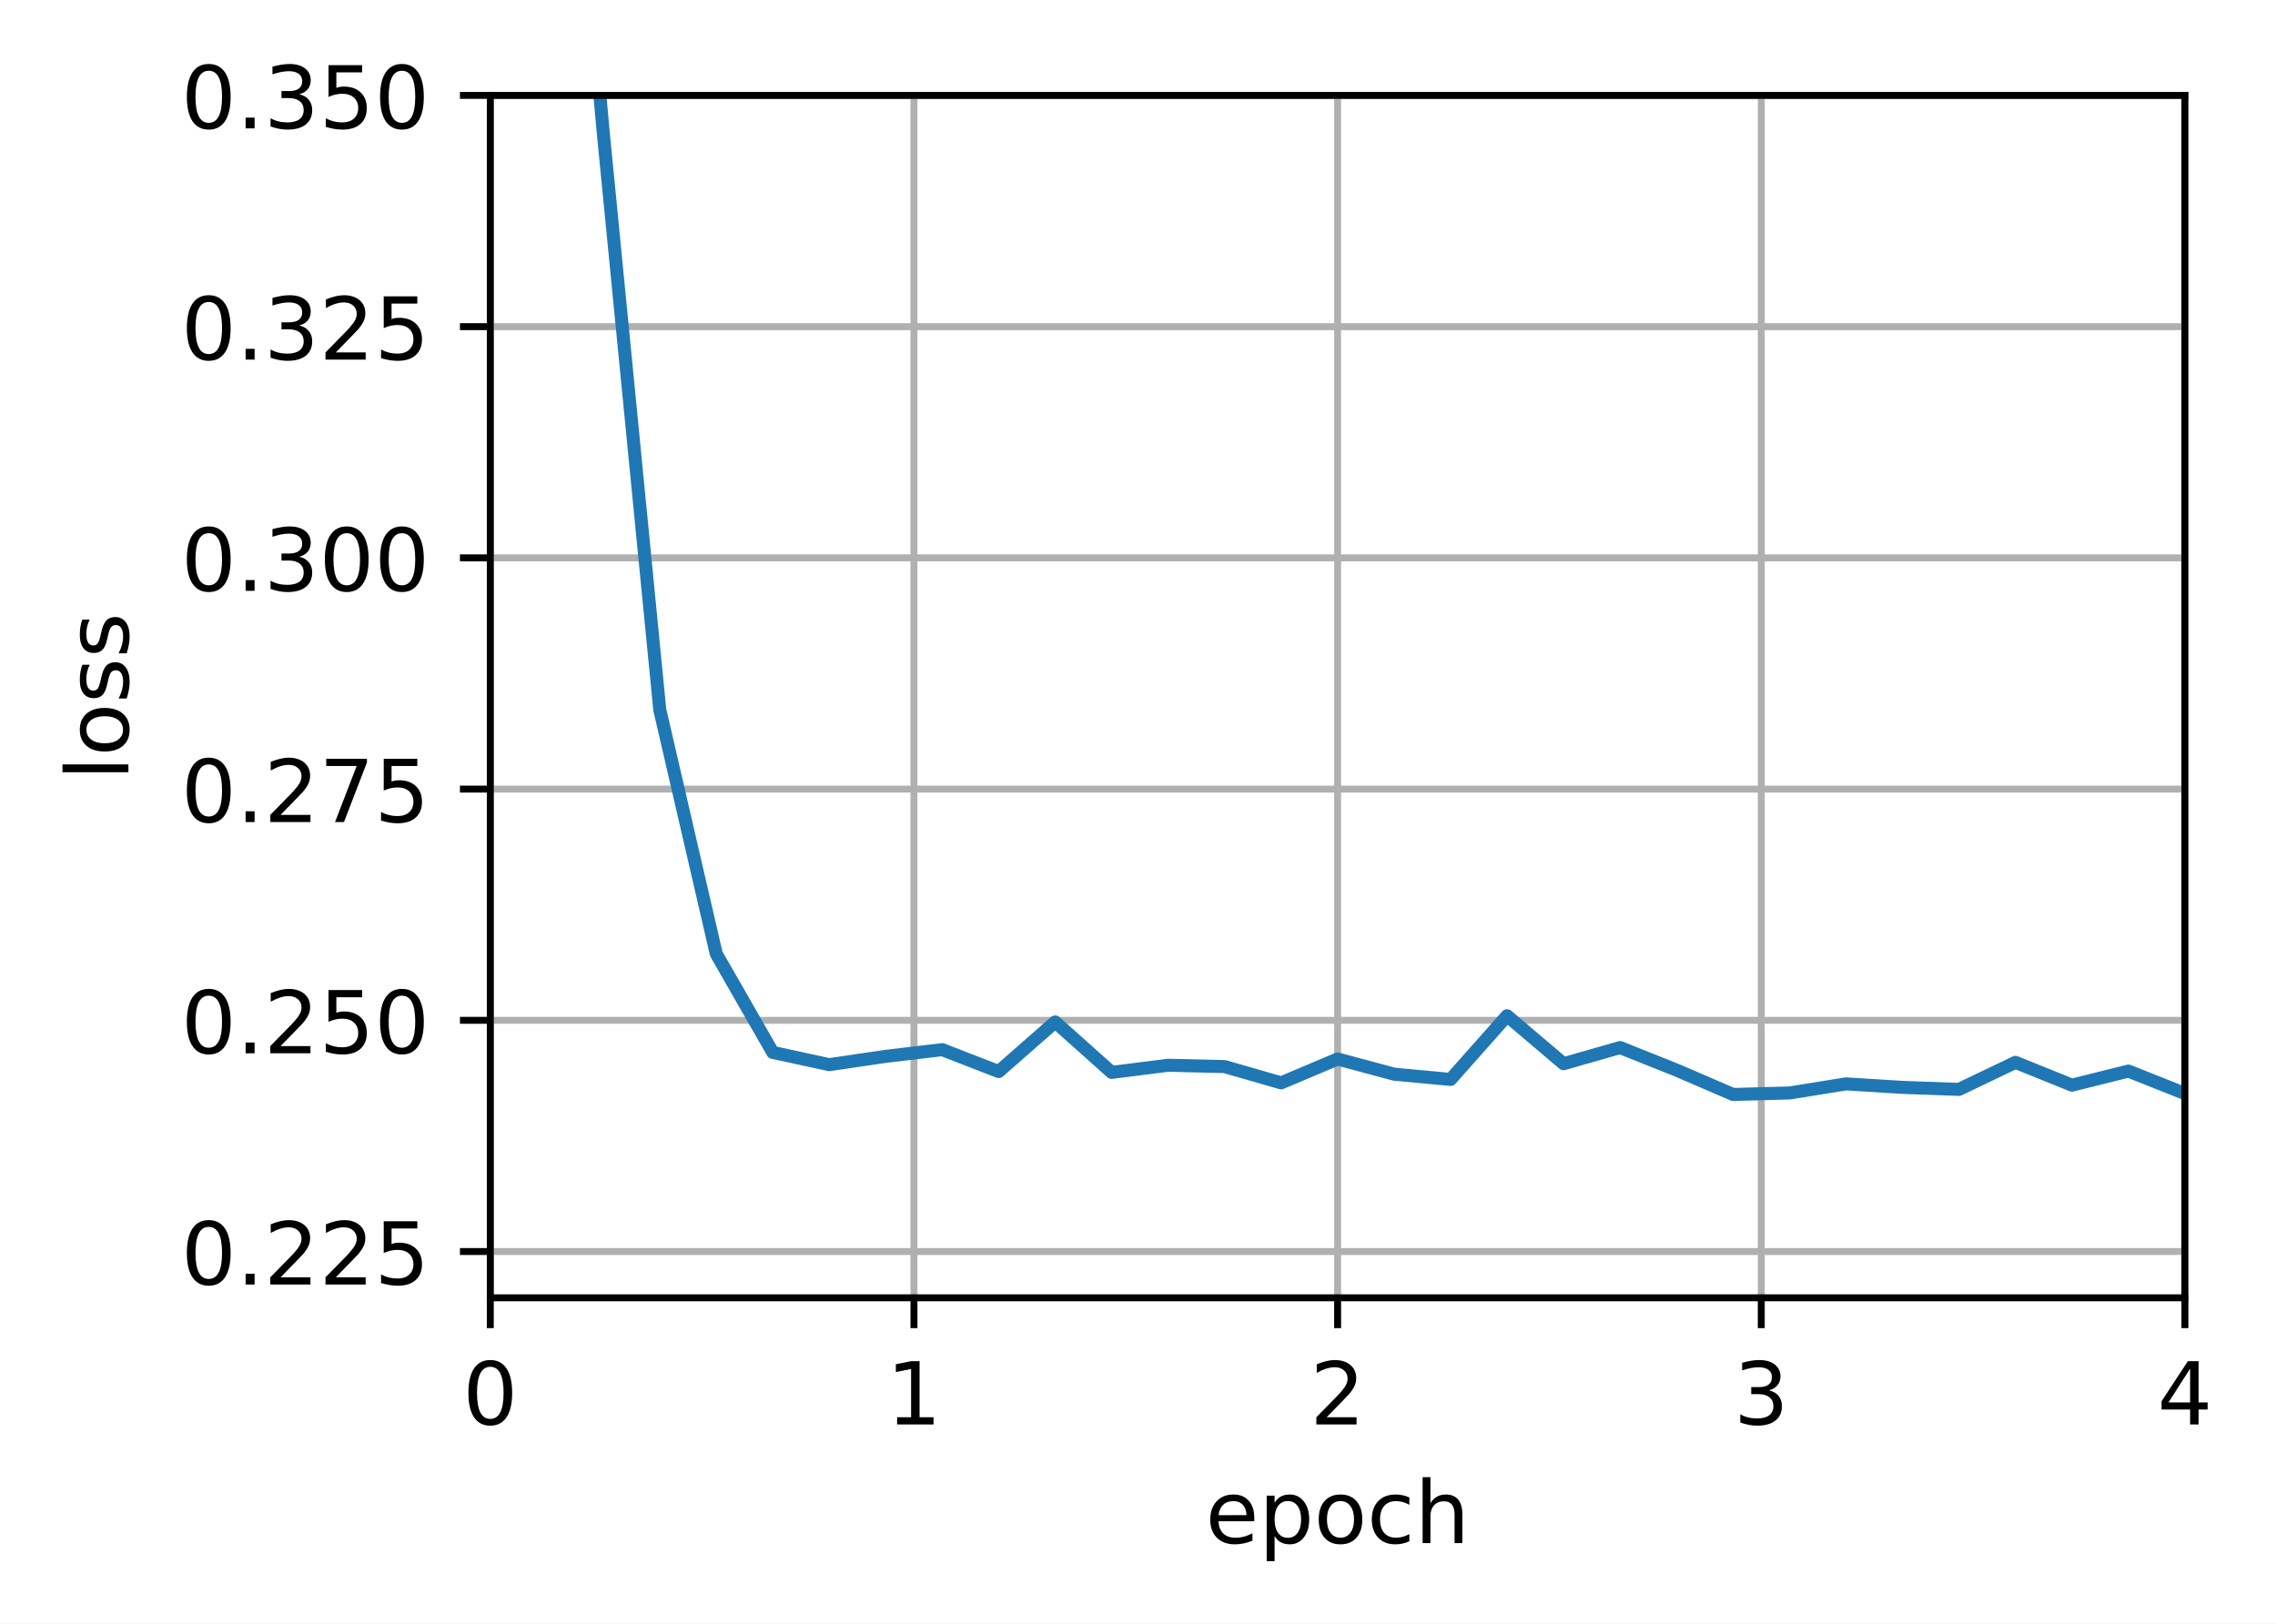
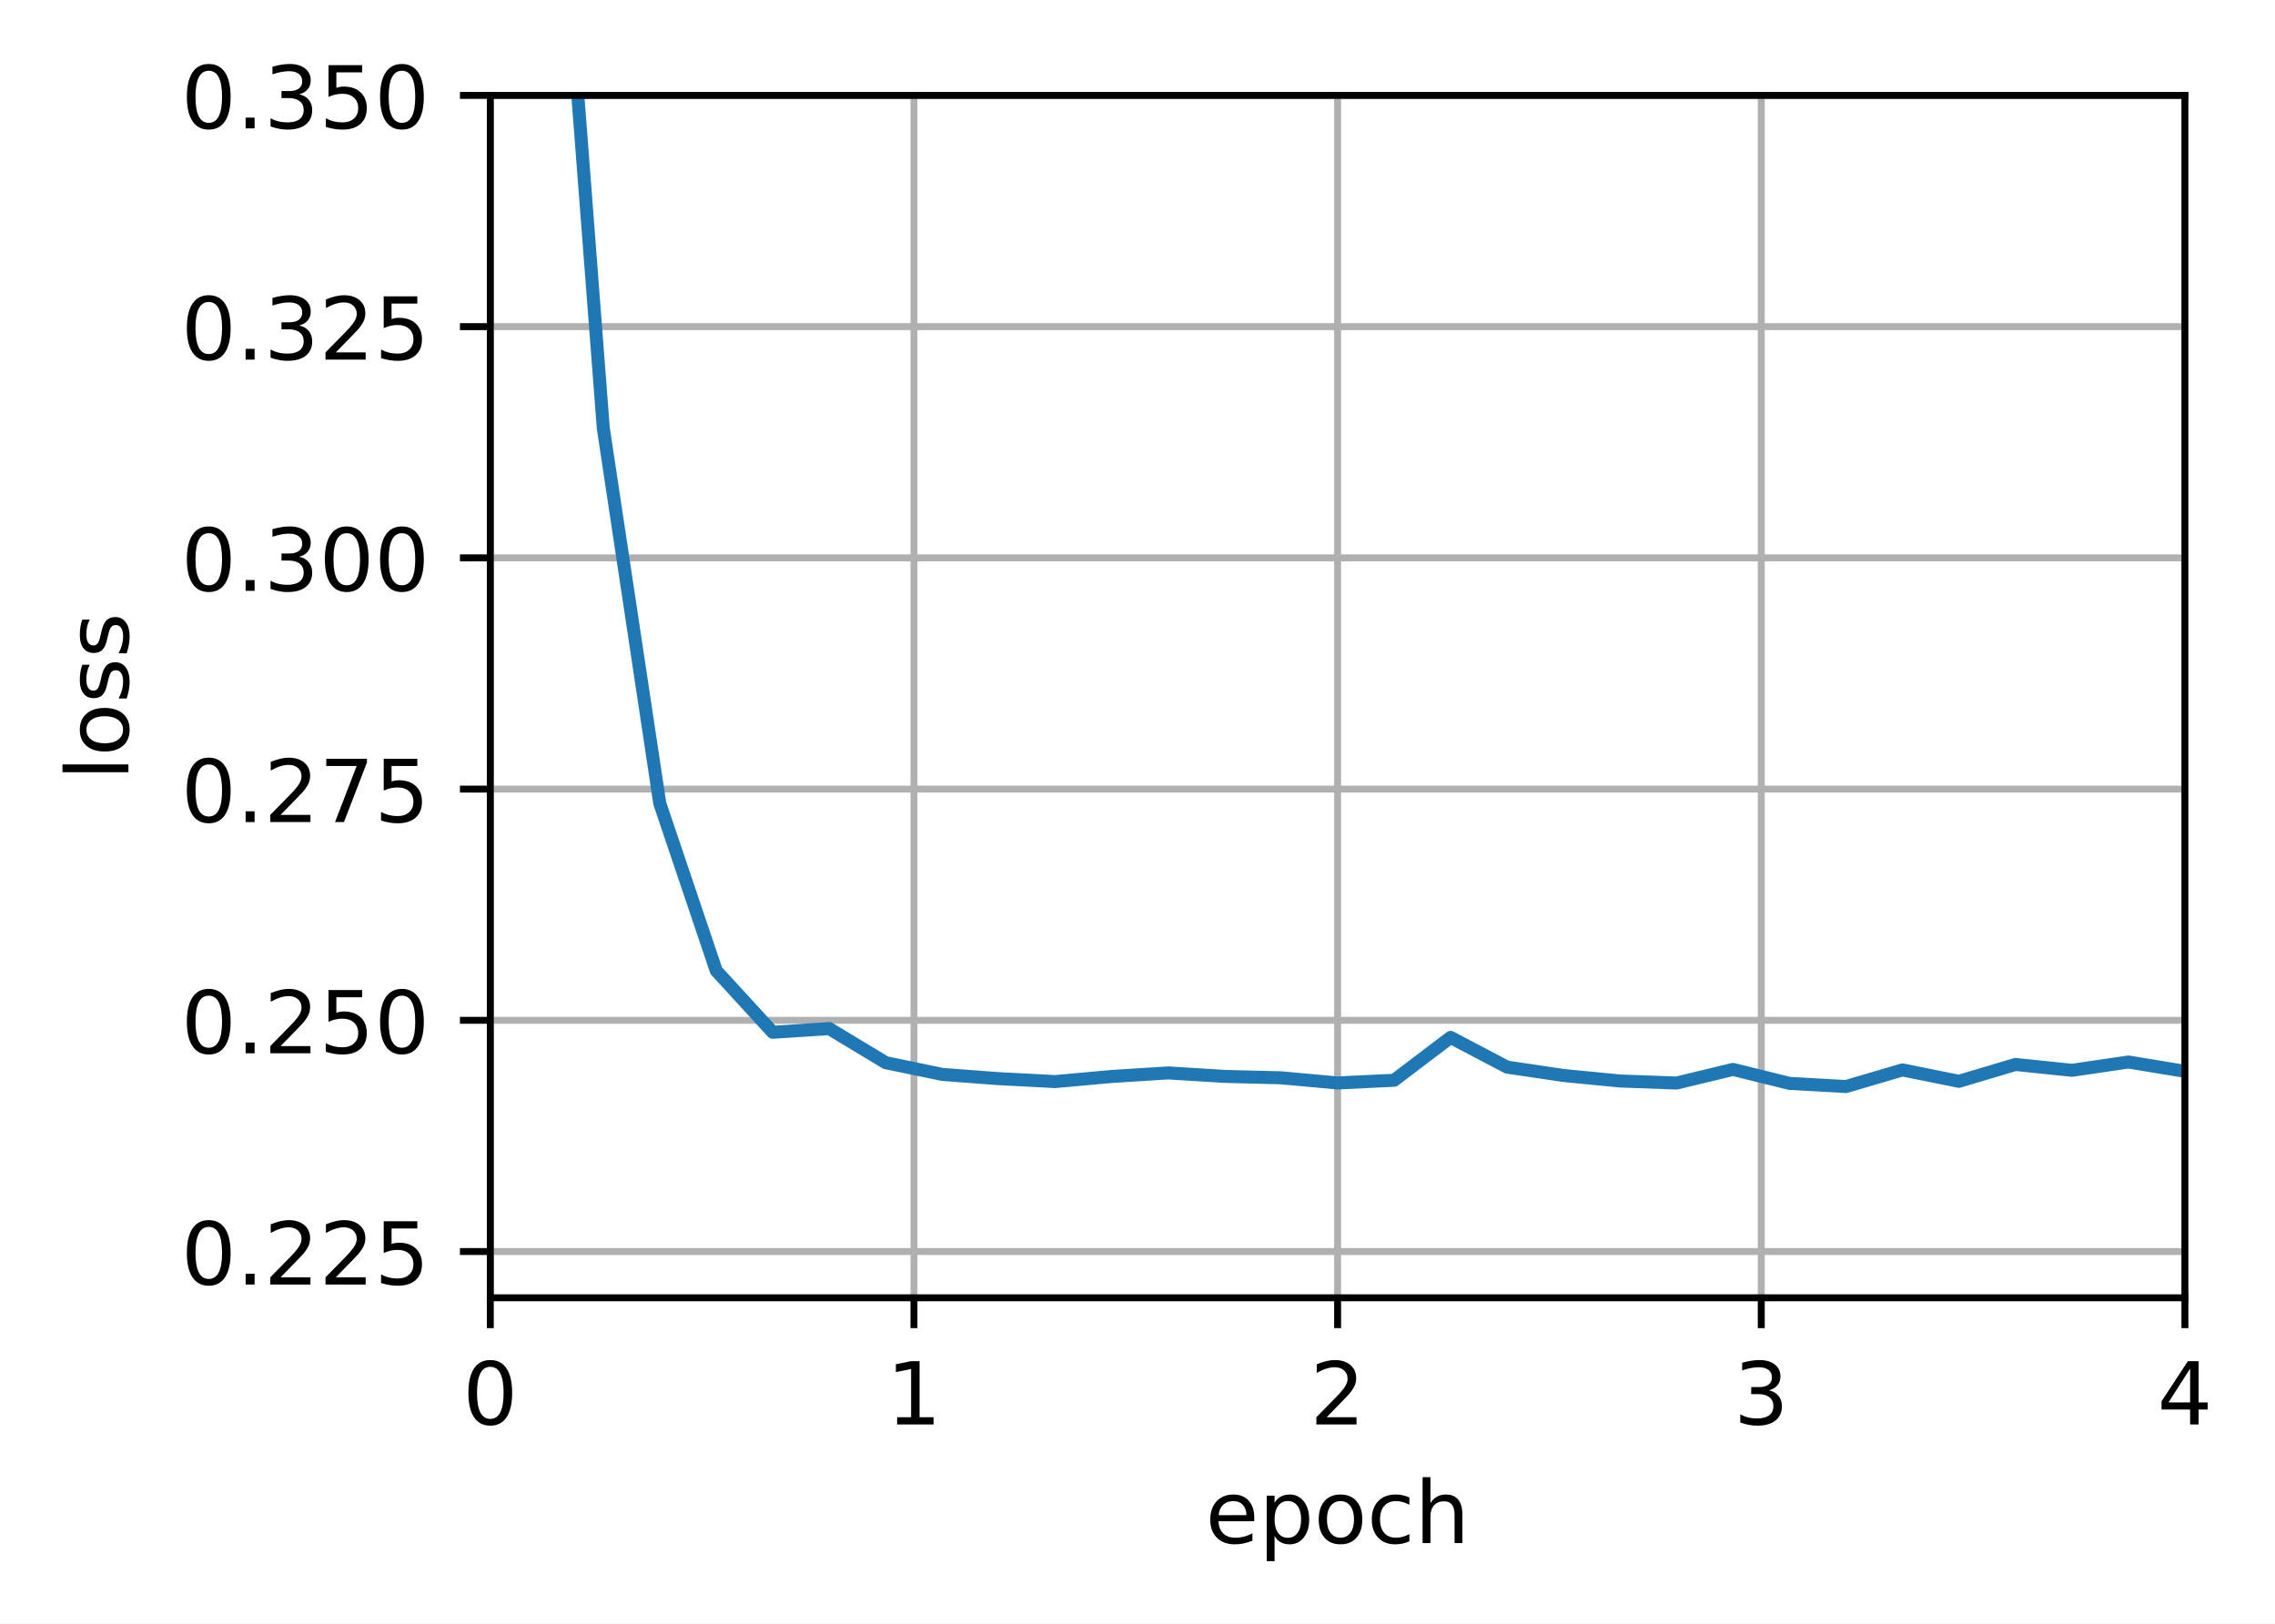
<svg xmlns="http://www.w3.org/2000/svg" xmlns:xlink="http://www.w3.org/1999/xlink" width="262.188pt" height="187.155pt" viewBox="0 0 262.188 187.155" version="1.1">
  <defs>
    <style type="text/css">*{stroke-linejoin: round; stroke-linecap: butt}</style>
  </defs>
  <g id="figure_1">
    <g id="patch_1">
      <path d="M -0 187.155  L 262.188 187.155  L 262.188 -0  L -0 -0  z " style="fill: #ffffff" />
    </g>
    <g id="axes_1">
      <g id="patch_2">
        <path d="M 56.506 149.599  L 251.806 149.599  L 251.806 10.999  L 56.506 10.999  z " style="fill: #ffffff" />
      </g>
      <g id="matplotlib.axis_1">
        <g id="xtick_1">
          <g id="line2d_1">
-             <path d="M 56.506 149.599  L 56.506 10.999  " clip-path="url(#p7b954733c0)" style="fill: none; stroke: #b0b0b0; stroke-width: 0.8; stroke-linecap: square" />
+             <path d="M 56.506 149.599  L 56.506 10.999  " clip-path="url(#p3d020f032b)" style="fill: none; stroke: #b0b0b0; stroke-width: 0.8; stroke-linecap: square" />
          </g>
          <g id="line2d_2">
            <defs>
-               <path id="m2e7517f2e5" d="M 0 0  L 0 3.5  " style="stroke: #000000; stroke-width: 0.8" />
-             </defs>
-             <g>
-               <use xlink:href="#m2e7517f2e5" x="56.506" y="149.599" style="stroke: #000000; stroke-width: 0.8" />
+               <path id="m0519c8e238" d="M 0 0  L 0 3.5  " style="stroke: #000000; stroke-width: 0.8" />
+             </defs>
+             <g>
+               <use xlink:href="#m0519c8e238" x="56.506" y="149.599" style="stroke: #000000; stroke-width: 0.8" />
            </g>
          </g>
          <g id="text_1">
            <g transform="translate(53.325 164.1977) scale(0.1 -0.1)">
              <defs>
                <path id="DejaVuSans-30" d="M 2034 4250  Q 1547 4250 1301 3770  Q 1056 3291 1056 2328  Q 1056 1369 1301 889  Q 1547 409 2034 409  Q 2525 409 2770 889  Q 3016 1369 3016 2328  Q 3016 3291 2770 3770  Q 2525 4250 2034 4250  z M 2034 4750  Q 2819 4750 3233 4129  Q 3647 3509 3647 2328  Q 3647 1150 3233 529  Q 2819 -91 2034 -91  Q 1250 -91 836 529  Q 422 1150 422 2328  Q 422 3509 836 4129  Q 1250 4750 2034 4750  z " transform="scale(0.015625)" />
              </defs>
              <use xlink:href="#DejaVuSans-30" />
            </g>
          </g>
        </g>
        <g id="xtick_2">
          <g id="line2d_3">
-             <path d="M 105.331 149.599  L 105.331 10.999  " clip-path="url(#p7b954733c0)" style="fill: none; stroke: #b0b0b0; stroke-width: 0.8; stroke-linecap: square" />
+             <path d="M 105.331 149.599  L 105.331 10.999  " clip-path="url(#p3d020f032b)" style="fill: none; stroke: #b0b0b0; stroke-width: 0.8; stroke-linecap: square" />
          </g>
          <g id="line2d_4">
            <g>
-               <use xlink:href="#m2e7517f2e5" x="105.331" y="149.599" style="stroke: #000000; stroke-width: 0.8" />
+               <use xlink:href="#m0519c8e238" x="105.331" y="149.599" style="stroke: #000000; stroke-width: 0.8" />
            </g>
          </g>
          <g id="text_2">
            <g transform="translate(102.15 164.1977) scale(0.1 -0.1)">
              <defs>
                <path id="DejaVuSans-31" d="M 794 531  L 1825 531  L 1825 4091  L 703 3866  L 703 4441  L 1819 4666  L 2450 4666  L 2450 531  L 3481 531  L 3481 0  L 794 0  L 794 531  z " transform="scale(0.015625)" />
              </defs>
              <use xlink:href="#DejaVuSans-31" />
            </g>
          </g>
        </g>
        <g id="xtick_3">
          <g id="line2d_5">
-             <path d="M 154.156 149.599  L 154.156 10.999  " clip-path="url(#p7b954733c0)" style="fill: none; stroke: #b0b0b0; stroke-width: 0.8; stroke-linecap: square" />
+             <path d="M 154.156 149.599  L 154.156 10.999  " clip-path="url(#p3d020f032b)" style="fill: none; stroke: #b0b0b0; stroke-width: 0.8; stroke-linecap: square" />
          </g>
          <g id="line2d_6">
            <g>
-               <use xlink:href="#m2e7517f2e5" x="154.156" y="149.599" style="stroke: #000000; stroke-width: 0.8" />
+               <use xlink:href="#m0519c8e238" x="154.156" y="149.599" style="stroke: #000000; stroke-width: 0.8" />
            </g>
          </g>
          <g id="text_3">
            <g transform="translate(150.975 164.1977) scale(0.1 -0.1)">
              <defs>
                <path id="DejaVuSans-32" d="M 1228 531  L 3431 531  L 3431 0  L 469 0  L 469 531  Q 828 903 1448 1529  Q 2069 2156 2228 2338  Q 2531 2678 2651 2914  Q 2772 3150 2772 3378  Q 2772 3750 2511 3984  Q 2250 4219 1831 4219  Q 1534 4219 1204 4116  Q 875 4013 500 3803  L 500 4441  Q 881 4594 1212 4672  Q 1544 4750 1819 4750  Q 2544 4750 2975 4387  Q 3406 4025 3406 3419  Q 3406 3131 3298 2873  Q 3191 2616 2906 2266  Q 2828 2175 2409 1742  Q 1991 1309 1228 531  z " transform="scale(0.015625)" />
              </defs>
              <use xlink:href="#DejaVuSans-32" />
            </g>
          </g>
        </g>
        <g id="xtick_4">
          <g id="line2d_7">
-             <path d="M 202.981 149.599  L 202.981 10.999  " clip-path="url(#p7b954733c0)" style="fill: none; stroke: #b0b0b0; stroke-width: 0.8; stroke-linecap: square" />
+             <path d="M 202.981 149.599  L 202.981 10.999  " clip-path="url(#p3d020f032b)" style="fill: none; stroke: #b0b0b0; stroke-width: 0.8; stroke-linecap: square" />
          </g>
          <g id="line2d_8">
            <g>
-               <use xlink:href="#m2e7517f2e5" x="202.981" y="149.599" style="stroke: #000000; stroke-width: 0.8" />
+               <use xlink:href="#m0519c8e238" x="202.981" y="149.599" style="stroke: #000000; stroke-width: 0.8" />
            </g>
          </g>
          <g id="text_4">
            <g transform="translate(199.8 164.1977) scale(0.1 -0.1)">
              <defs>
                <path id="DejaVuSans-33" d="M 2597 2516  Q 3050 2419 3304 2112  Q 3559 1806 3559 1356  Q 3559 666 3084 287  Q 2609 -91 1734 -91  Q 1441 -91 1130 -33  Q 819 25 488 141  L 488 750  Q 750 597 1062 519  Q 1375 441 1716 441  Q 2309 441 2620 675  Q 2931 909 2931 1356  Q 2931 1769 2642 2001  Q 2353 2234 1838 2234  L 1294 2234  L 1294 2753  L 1863 2753  Q 2328 2753 2575 2939  Q 2822 3125 2822 3475  Q 2822 3834 2567 4026  Q 2313 4219 1838 4219  Q 1578 4219 1281 4162  Q 984 4106 628 3988  L 628 4550  Q 988 4650 1302 4700  Q 1616 4750 1894 4750  Q 2613 4750 3031 4423  Q 3450 4097 3450 3541  Q 3450 3153 3228 2886  Q 3006 2619 2597 2516  z " transform="scale(0.015625)" />
              </defs>
              <use xlink:href="#DejaVuSans-33" />
            </g>
          </g>
        </g>
        <g id="xtick_5">
          <g id="line2d_9">
-             <path d="M 251.806 149.599  L 251.806 10.999  " clip-path="url(#p7b954733c0)" style="fill: none; stroke: #b0b0b0; stroke-width: 0.8; stroke-linecap: square" />
+             <path d="M 251.806 149.599  L 251.806 10.999  " clip-path="url(#p3d020f032b)" style="fill: none; stroke: #b0b0b0; stroke-width: 0.8; stroke-linecap: square" />
          </g>
          <g id="line2d_10">
            <g>
-               <use xlink:href="#m2e7517f2e5" x="251.806" y="149.599" style="stroke: #000000; stroke-width: 0.8" />
+               <use xlink:href="#m0519c8e238" x="251.806" y="149.599" style="stroke: #000000; stroke-width: 0.8" />
            </g>
          </g>
          <g id="text_5">
            <g transform="translate(248.625 164.1977) scale(0.1 -0.1)">
              <defs>
                <path id="DejaVuSans-34" d="M 2419 4116  L 825 1625  L 2419 1625  L 2419 4116  z M 2253 4666  L 3047 4666  L 3047 1625  L 3713 1625  L 3713 1100  L 3047 1100  L 3047 0  L 2419 0  L 2419 1100  L 313 1100  L 313 1709  L 2253 4666  z " transform="scale(0.015625)" />
              </defs>
              <use xlink:href="#DejaVuSans-34" />
            </g>
          </g>
        </g>
        <g id="text_6">
          <g transform="translate(138.9281 177.8758) scale(0.1 -0.1)">
            <defs>
              <path id="DejaVuSans-65" d="M 3597 1894  L 3597 1613  L 953 1613  Q 991 1019 1311 708  Q 1631 397 2203 397  Q 2534 397 2845 478  Q 3156 559 3463 722  L 3463 178  Q 3153 47 2828 -22  Q 2503 -91 2169 -91  Q 1331 -91 842 396  Q 353 884 353 1716  Q 353 2575 817 3079  Q 1281 3584 2069 3584  Q 2775 3584 3186 3129  Q 3597 2675 3597 1894  z M 3022 2063  Q 3016 2534 2758 2815  Q 2500 3097 2075 3097  Q 1594 3097 1305 2825  Q 1016 2553 972 2059  L 3022 2063  z " transform="scale(0.015625)" />
              <path id="DejaVuSans-70" d="M 1159 525  L 1159 -1331  L 581 -1331  L 581 3500  L 1159 3500  L 1159 2969  Q 1341 3281 1617 3432  Q 1894 3584 2278 3584  Q 2916 3584 3314 3078  Q 3713 2572 3713 1747  Q 3713 922 3314 415  Q 2916 -91 2278 -91  Q 1894 -91 1617 61  Q 1341 213 1159 525  z M 3116 1747  Q 3116 2381 2855 2742  Q 2594 3103 2138 3103  Q 1681 3103 1420 2742  Q 1159 2381 1159 1747  Q 1159 1113 1420 752  Q 1681 391 2138 391  Q 2594 391 2855 752  Q 3116 1113 3116 1747  z " transform="scale(0.015625)" />
              <path id="DejaVuSans-6f" d="M 1959 3097  Q 1497 3097 1228 2736  Q 959 2375 959 1747  Q 959 1119 1226 758  Q 1494 397 1959 397  Q 2419 397 2687 759  Q 2956 1122 2956 1747  Q 2956 2369 2687 2733  Q 2419 3097 1959 3097  z M 1959 3584  Q 2709 3584 3137 3096  Q 3566 2609 3566 1747  Q 3566 888 3137 398  Q 2709 -91 1959 -91  Q 1206 -91 779 398  Q 353 888 353 1747  Q 353 2609 779 3096  Q 1206 3584 1959 3584  z " transform="scale(0.015625)" />
              <path id="DejaVuSans-63" d="M 3122 3366  L 3122 2828  Q 2878 2963 2633 3030  Q 2388 3097 2138 3097  Q 1578 3097 1268 2742  Q 959 2388 959 1747  Q 959 1106 1268 751  Q 1578 397 2138 397  Q 2388 397 2633 464  Q 2878 531 3122 666  L 3122 134  Q 2881 22 2623 -34  Q 2366 -91 2075 -91  Q 1284 -91 818 406  Q 353 903 353 1747  Q 353 2603 823 3093  Q 1294 3584 2113 3584  Q 2378 3584 2631 3529  Q 2884 3475 3122 3366  z " transform="scale(0.015625)" />
              <path id="DejaVuSans-68" d="M 3513 2113  L 3513 0  L 2938 0  L 2938 2094  Q 2938 2591 2744 2837  Q 2550 3084 2163 3084  Q 1697 3084 1428 2787  Q 1159 2491 1159 1978  L 1159 0  L 581 0  L 581 4863  L 1159 4863  L 1159 2956  Q 1366 3272 1645 3428  Q 1925 3584 2291 3584  Q 2894 3584 3203 3211  Q 3513 2838 3513 2113  z " transform="scale(0.015625)" />
            </defs>
            <use xlink:href="#DejaVuSans-65" />
            <use xlink:href="#DejaVuSans-70" x="61.523" />
            <use xlink:href="#DejaVuSans-6f" x="125" />
            <use xlink:href="#DejaVuSans-63" x="186.182" />
            <use xlink:href="#DejaVuSans-68" x="241.162" />
          </g>
        </g>
      </g>
      <g id="matplotlib.axis_2">
        <g id="ytick_1">
          <g id="line2d_11">
-             <path d="M 56.506 144.268  L 251.806 144.268  " clip-path="url(#p7b954733c0)" style="fill: none; stroke: #b0b0b0; stroke-width: 0.8; stroke-linecap: square" />
+             <path d="M 56.506 144.268  L 251.806 144.268  " clip-path="url(#p3d020f032b)" style="fill: none; stroke: #b0b0b0; stroke-width: 0.8; stroke-linecap: square" />
          </g>
          <g id="line2d_12">
            <defs>
-               <path id="m4829be9c79" d="M 0 0  L -3.5 0  " style="stroke: #000000; stroke-width: 0.8" />
-             </defs>
-             <g>
-               <use xlink:href="#m4829be9c79" x="56.506" y="144.268" style="stroke: #000000; stroke-width: 0.8" />
+               <path id="m2af1379d83" d="M 0 0  L -3.5 0  " style="stroke: #000000; stroke-width: 0.8" />
+             </defs>
+             <g>
+               <use xlink:href="#m2af1379d83" x="56.506" y="144.268" style="stroke: #000000; stroke-width: 0.8" />
            </g>
          </g>
          <g id="text_7">
            <g transform="translate(20.87813 148.0677) scale(0.1 -0.1)">
              <defs>
                <path id="DejaVuSans-2e" d="M 684 794  L 1344 794  L 1344 0  L 684 0  L 684 794  z " transform="scale(0.015625)" />
                <path id="DejaVuSans-35" d="M 691 4666  L 3169 4666  L 3169 4134  L 1269 4134  L 1269 2991  Q 1406 3038 1543 3061  Q 1681 3084 1819 3084  Q 2600 3084 3056 2656  Q 3513 2228 3513 1497  Q 3513 744 3044 326  Q 2575 -91 1722 -91  Q 1428 -91 1123 -41  Q 819 9 494 109  L 494 744  Q 775 591 1075 516  Q 1375 441 1709 441  Q 2250 441 2565 725  Q 2881 1009 2881 1497  Q 2881 1984 2565 2268  Q 2250 2553 1709 2553  Q 1456 2553 1204 2497  Q 953 2441 691 2322  L 691 4666  z " transform="scale(0.015625)" />
              </defs>
              <use xlink:href="#DejaVuSans-30" />
              <use xlink:href="#DejaVuSans-2e" x="63.623" />
              <use xlink:href="#DejaVuSans-32" x="95.41" />
              <use xlink:href="#DejaVuSans-32" x="159.033" />
              <use xlink:href="#DejaVuSans-35" x="222.656" />
            </g>
          </g>
        </g>
        <g id="ytick_2">
          <g id="line2d_13">
-             <path d="M 56.506 117.615  L 251.806 117.615  " clip-path="url(#p7b954733c0)" style="fill: none; stroke: #b0b0b0; stroke-width: 0.8; stroke-linecap: square" />
+             <path d="M 56.506 117.615  L 251.806 117.615  " clip-path="url(#p3d020f032b)" style="fill: none; stroke: #b0b0b0; stroke-width: 0.8; stroke-linecap: square" />
          </g>
          <g id="line2d_14">
            <g>
-               <use xlink:href="#m4829be9c79" x="56.506" y="117.615" style="stroke: #000000; stroke-width: 0.8" />
+               <use xlink:href="#m2af1379d83" x="56.506" y="117.615" style="stroke: #000000; stroke-width: 0.8" />
            </g>
          </g>
          <g id="text_8">
            <g transform="translate(20.87813 121.4138) scale(0.1 -0.1)">
              <use xlink:href="#DejaVuSans-30" />
              <use xlink:href="#DejaVuSans-2e" x="63.623" />
              <use xlink:href="#DejaVuSans-32" x="95.41" />
              <use xlink:href="#DejaVuSans-35" x="159.033" />
              <use xlink:href="#DejaVuSans-30" x="222.656" />
            </g>
          </g>
        </g>
        <g id="ytick_3">
          <g id="line2d_15">
-             <path d="M 56.506 90.961  L 251.806 90.961  " clip-path="url(#p7b954733c0)" style="fill: none; stroke: #b0b0b0; stroke-width: 0.8; stroke-linecap: square" />
+             <path d="M 56.506 90.961  L 251.806 90.961  " clip-path="url(#p3d020f032b)" style="fill: none; stroke: #b0b0b0; stroke-width: 0.8; stroke-linecap: square" />
          </g>
          <g id="line2d_16">
            <g>
-               <use xlink:href="#m4829be9c79" x="56.506" y="90.961" style="stroke: #000000; stroke-width: 0.8" />
+               <use xlink:href="#m2af1379d83" x="56.506" y="90.961" style="stroke: #000000; stroke-width: 0.8" />
            </g>
          </g>
          <g id="text_9">
            <g transform="translate(20.87813 94.75998) scale(0.1 -0.1)">
              <defs>
                <path id="DejaVuSans-37" d="M 525 4666  L 3525 4666  L 3525 4397  L 1831 0  L 1172 0  L 2766 4134  L 525 4134  L 525 4666  z " transform="scale(0.015625)" />
              </defs>
              <use xlink:href="#DejaVuSans-30" />
              <use xlink:href="#DejaVuSans-2e" x="63.623" />
              <use xlink:href="#DejaVuSans-32" x="95.41" />
              <use xlink:href="#DejaVuSans-37" x="159.033" />
              <use xlink:href="#DejaVuSans-35" x="222.656" />
            </g>
          </g>
        </g>
        <g id="ytick_4">
          <g id="line2d_17">
-             <path d="M 56.506 64.307  L 251.806 64.307  " clip-path="url(#p7b954733c0)" style="fill: none; stroke: #b0b0b0; stroke-width: 0.8; stroke-linecap: square" />
+             <path d="M 56.506 64.307  L 251.806 64.307  " clip-path="url(#p3d020f032b)" style="fill: none; stroke: #b0b0b0; stroke-width: 0.8; stroke-linecap: square" />
          </g>
          <g id="line2d_18">
            <g>
-               <use xlink:href="#m4829be9c79" x="56.506" y="64.307" style="stroke: #000000; stroke-width: 0.8" />
+               <use xlink:href="#m2af1379d83" x="56.506" y="64.307" style="stroke: #000000; stroke-width: 0.8" />
            </g>
          </g>
          <g id="text_10">
            <g transform="translate(20.87813 68.10613) scale(0.1 -0.1)">
              <use xlink:href="#DejaVuSans-30" />
              <use xlink:href="#DejaVuSans-2e" x="63.623" />
              <use xlink:href="#DejaVuSans-33" x="95.41" />
              <use xlink:href="#DejaVuSans-30" x="159.033" />
              <use xlink:href="#DejaVuSans-30" x="222.656" />
            </g>
          </g>
        </g>
        <g id="ytick_5">
          <g id="line2d_19">
-             <path d="M 56.506 37.653  L 251.806 37.653  " clip-path="url(#p7b954733c0)" style="fill: none; stroke: #b0b0b0; stroke-width: 0.8; stroke-linecap: square" />
+             <path d="M 56.506 37.653  L 251.806 37.653  " clip-path="url(#p3d020f032b)" style="fill: none; stroke: #b0b0b0; stroke-width: 0.8; stroke-linecap: square" />
          </g>
          <g id="line2d_20">
            <g>
-               <use xlink:href="#m4829be9c79" x="56.506" y="37.653" style="stroke: #000000; stroke-width: 0.8" />
+               <use xlink:href="#m2af1379d83" x="56.506" y="37.653" style="stroke: #000000; stroke-width: 0.8" />
            </g>
          </g>
          <g id="text_11">
            <g transform="translate(20.87813 41.45228) scale(0.1 -0.1)">
              <use xlink:href="#DejaVuSans-30" />
              <use xlink:href="#DejaVuSans-2e" x="63.623" />
              <use xlink:href="#DejaVuSans-33" x="95.41" />
              <use xlink:href="#DejaVuSans-32" x="159.033" />
              <use xlink:href="#DejaVuSans-35" x="222.656" />
            </g>
          </g>
        </g>
        <g id="ytick_6">
          <g id="line2d_21">
-             <path d="M 56.506 10.999  L 251.806 10.999  " clip-path="url(#p7b954733c0)" style="fill: none; stroke: #b0b0b0; stroke-width: 0.8; stroke-linecap: square" />
+             <path d="M 56.506 10.999  L 251.806 10.999  " clip-path="url(#p3d020f032b)" style="fill: none; stroke: #b0b0b0; stroke-width: 0.8; stroke-linecap: square" />
          </g>
          <g id="line2d_22">
            <g>
-               <use xlink:href="#m4829be9c79" x="56.506" y="10.999" style="stroke: #000000; stroke-width: 0.8" />
+               <use xlink:href="#m2af1379d83" x="56.506" y="10.999" style="stroke: #000000; stroke-width: 0.8" />
            </g>
          </g>
          <g id="text_12">
            <g transform="translate(20.87813 14.79844) scale(0.1 -0.1)">
              <use xlink:href="#DejaVuSans-30" />
              <use xlink:href="#DejaVuSans-2e" x="63.623" />
              <use xlink:href="#DejaVuSans-33" x="95.41" />
              <use xlink:href="#DejaVuSans-35" x="159.033" />
              <use xlink:href="#DejaVuSans-30" x="222.656" />
            </g>
          </g>
        </g>
        <g id="text_13">
          <g transform="translate(14.79844 89.95703) rotate(-90) scale(0.1 -0.1)">
            <defs>
              <path id="DejaVuSans-6c" d="M 603 4863  L 1178 4863  L 1178 0  L 603 0  L 603 4863  z " transform="scale(0.015625)" />
              <path id="DejaVuSans-73" d="M 2834 3397  L 2834 2853  Q 2591 2978 2328 3040  Q 2066 3103 1784 3103  Q 1356 3103 1142 2972  Q 928 2841 928 2578  Q 928 2378 1081 2264  Q 1234 2150 1697 2047  L 1894 2003  Q 2506 1872 2764 1633  Q 3022 1394 3022 966  Q 3022 478 2636 193  Q 2250 -91 1575 -91  Q 1294 -91 989 -36  Q 684 19 347 128  L 347 722  Q 666 556 975 473  Q 1284 391 1588 391  Q 1994 391 2212 530  Q 2431 669 2431 922  Q 2431 1156 2273 1281  Q 2116 1406 1581 1522  L 1381 1569  Q 847 1681 609 1914  Q 372 2147 372 2553  Q 372 3047 722 3315  Q 1072 3584 1716 3584  Q 2034 3584 2315 3537  Q 2597 3491 2834 3397  z " transform="scale(0.015625)" />
            </defs>
            <use xlink:href="#DejaVuSans-6c" />
            <use xlink:href="#DejaVuSans-6f" x="27.783" />
            <use xlink:href="#DejaVuSans-73" x="88.965" />
            <use xlink:href="#DejaVuSans-73" x="141.064" />
          </g>
        </g>
      </g>
      <g id="line2d_23">
-         <path d="M 68.047 -1  L 69.526 15.322  L 76.036 81.806  L 82.546 109.948  L 89.056 121.313  L 95.566 122.725  L 102.076 121.767  L 108.586 120.994  L 115.096 123.521  L 121.606 117.804  L 128.116 123.618  L 134.626 122.794  L 141.136 122.948  L 147.646 124.823  L 154.156 122.072  L 160.666 123.821  L 167.176 124.429  L 173.686 117.09  L 180.196 122.616  L 186.706 120.754  L 193.216 123.353  L 199.726 126.161  L 206.236 125.989  L 212.746 124.941  L 219.256 125.344  L 225.766 125.578  L 232.276 122.459  L 238.786 125.09  L 245.296 123.466  L 251.806 126.056  " clip-path="url(#p7b954733c0)" style="fill: none; stroke: #1f77b4; stroke-width: 1.5; stroke-linecap: square" />
+         <path d="M 65.674 -1  L 69.526 49.323  L 76.036 92.6  L 82.546 111.891  L 89.056 118.994  L 95.566 118.568  L 102.076 122.498  L 108.586 123.848  L 115.096 124.339  L 121.606 124.676  L 128.116 124.087  L 134.626 123.677  L 141.136 124.078  L 147.646 124.242  L 154.156 124.836  L 160.666 124.524  L 167.176 119.585  L 173.686 123.008  L 180.196 123.974  L 186.706 124.608  L 193.216 124.844  L 199.726 123.274  L 206.236 124.884  L 212.746 125.248  L 219.256 123.332  L 225.766 124.646  L 232.276 122.703  L 238.786 123.375  L 245.296 122.42  L 251.806 123.494  " clip-path="url(#p3d020f032b)" style="fill: none; stroke: #1f77b4; stroke-width: 1.5; stroke-linecap: square" />
      </g>
      <g id="patch_3">
        <path d="M 56.506 149.599  L 56.506 10.999  " style="fill: none; stroke: #000000; stroke-width: 0.8; stroke-linejoin: miter; stroke-linecap: square" />
      </g>
      <g id="patch_4">
        <path d="M 251.806 149.599  L 251.806 10.999  " style="fill: none; stroke: #000000; stroke-width: 0.8; stroke-linejoin: miter; stroke-linecap: square" />
      </g>
      <g id="patch_5">
        <path d="M 56.506 149.599  L 251.806 149.599  " style="fill: none; stroke: #000000; stroke-width: 0.8; stroke-linejoin: miter; stroke-linecap: square" />
      </g>
      <g id="patch_6">
        <path d="M 56.506 10.999  L 251.806 10.999  " style="fill: none; stroke: #000000; stroke-width: 0.8; stroke-linejoin: miter; stroke-linecap: square" />
      </g>
    </g>
  </g>
  <defs>
-     <clipPath id="p7b954733c0">
+     <clipPath id="p3d020f032b">
      <rect x="56.506" y="10.999" width="195.3" height="138.6" />
    </clipPath>
  </defs>
</svg>
